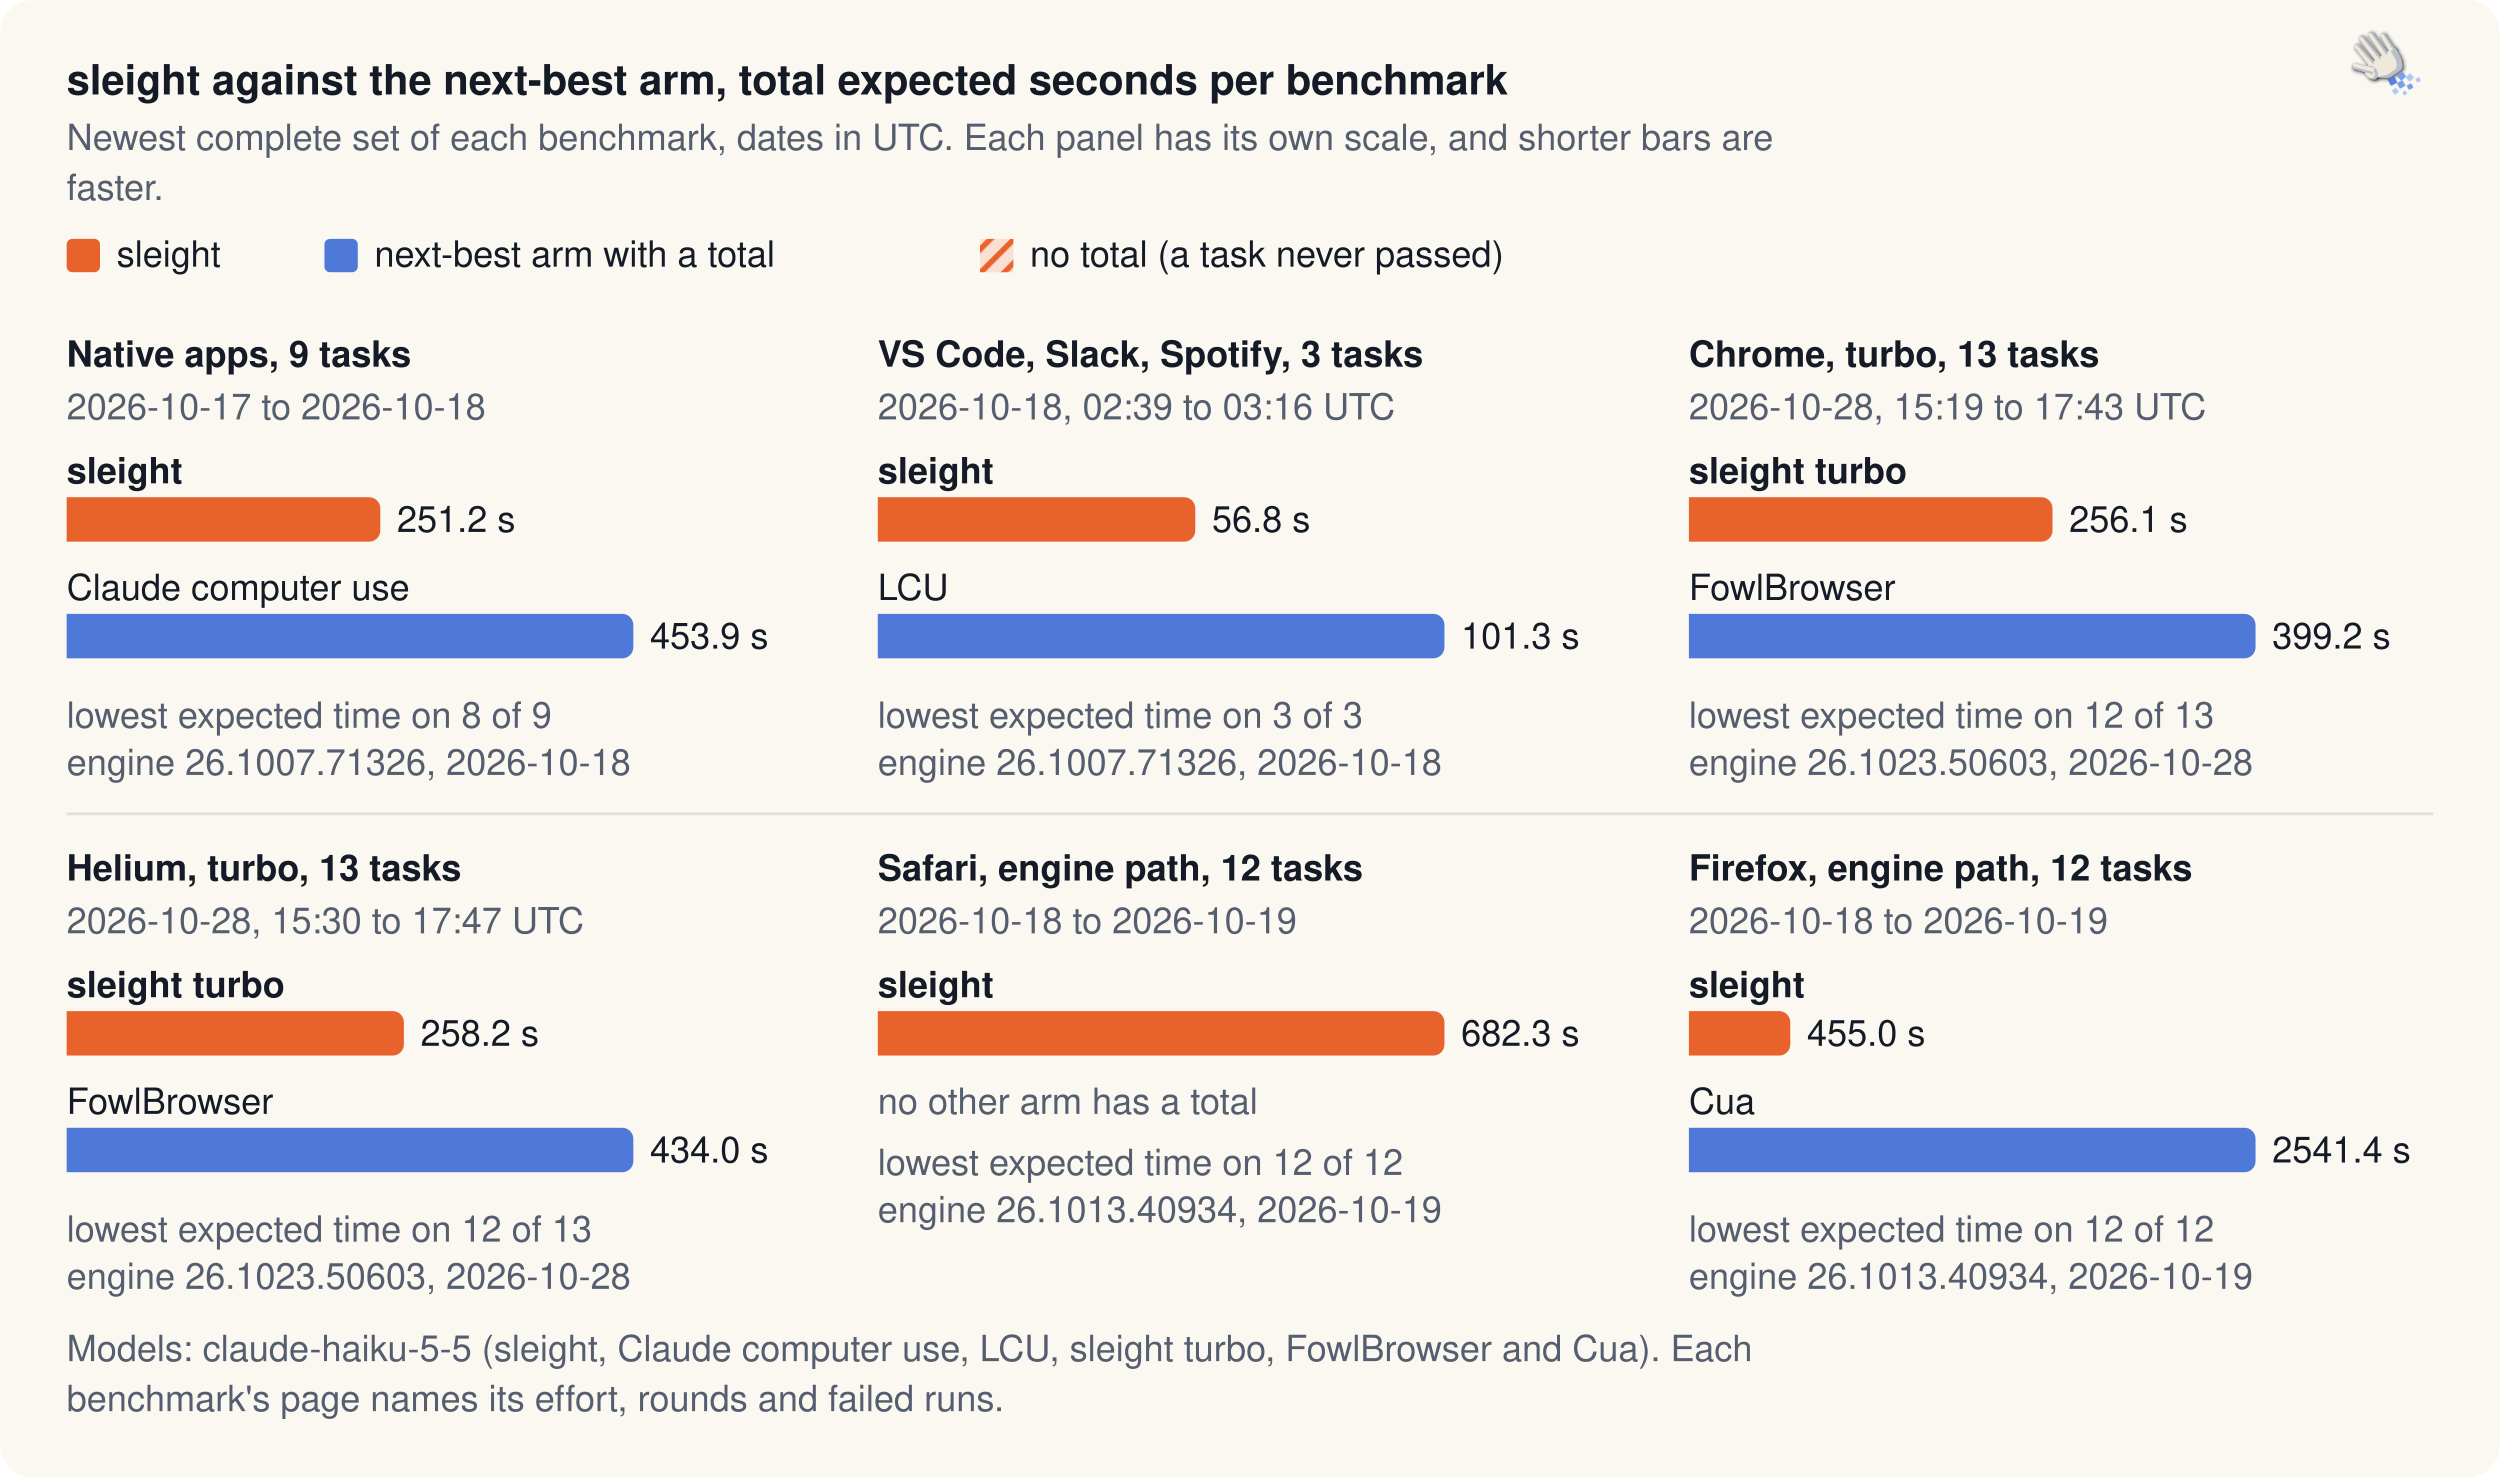
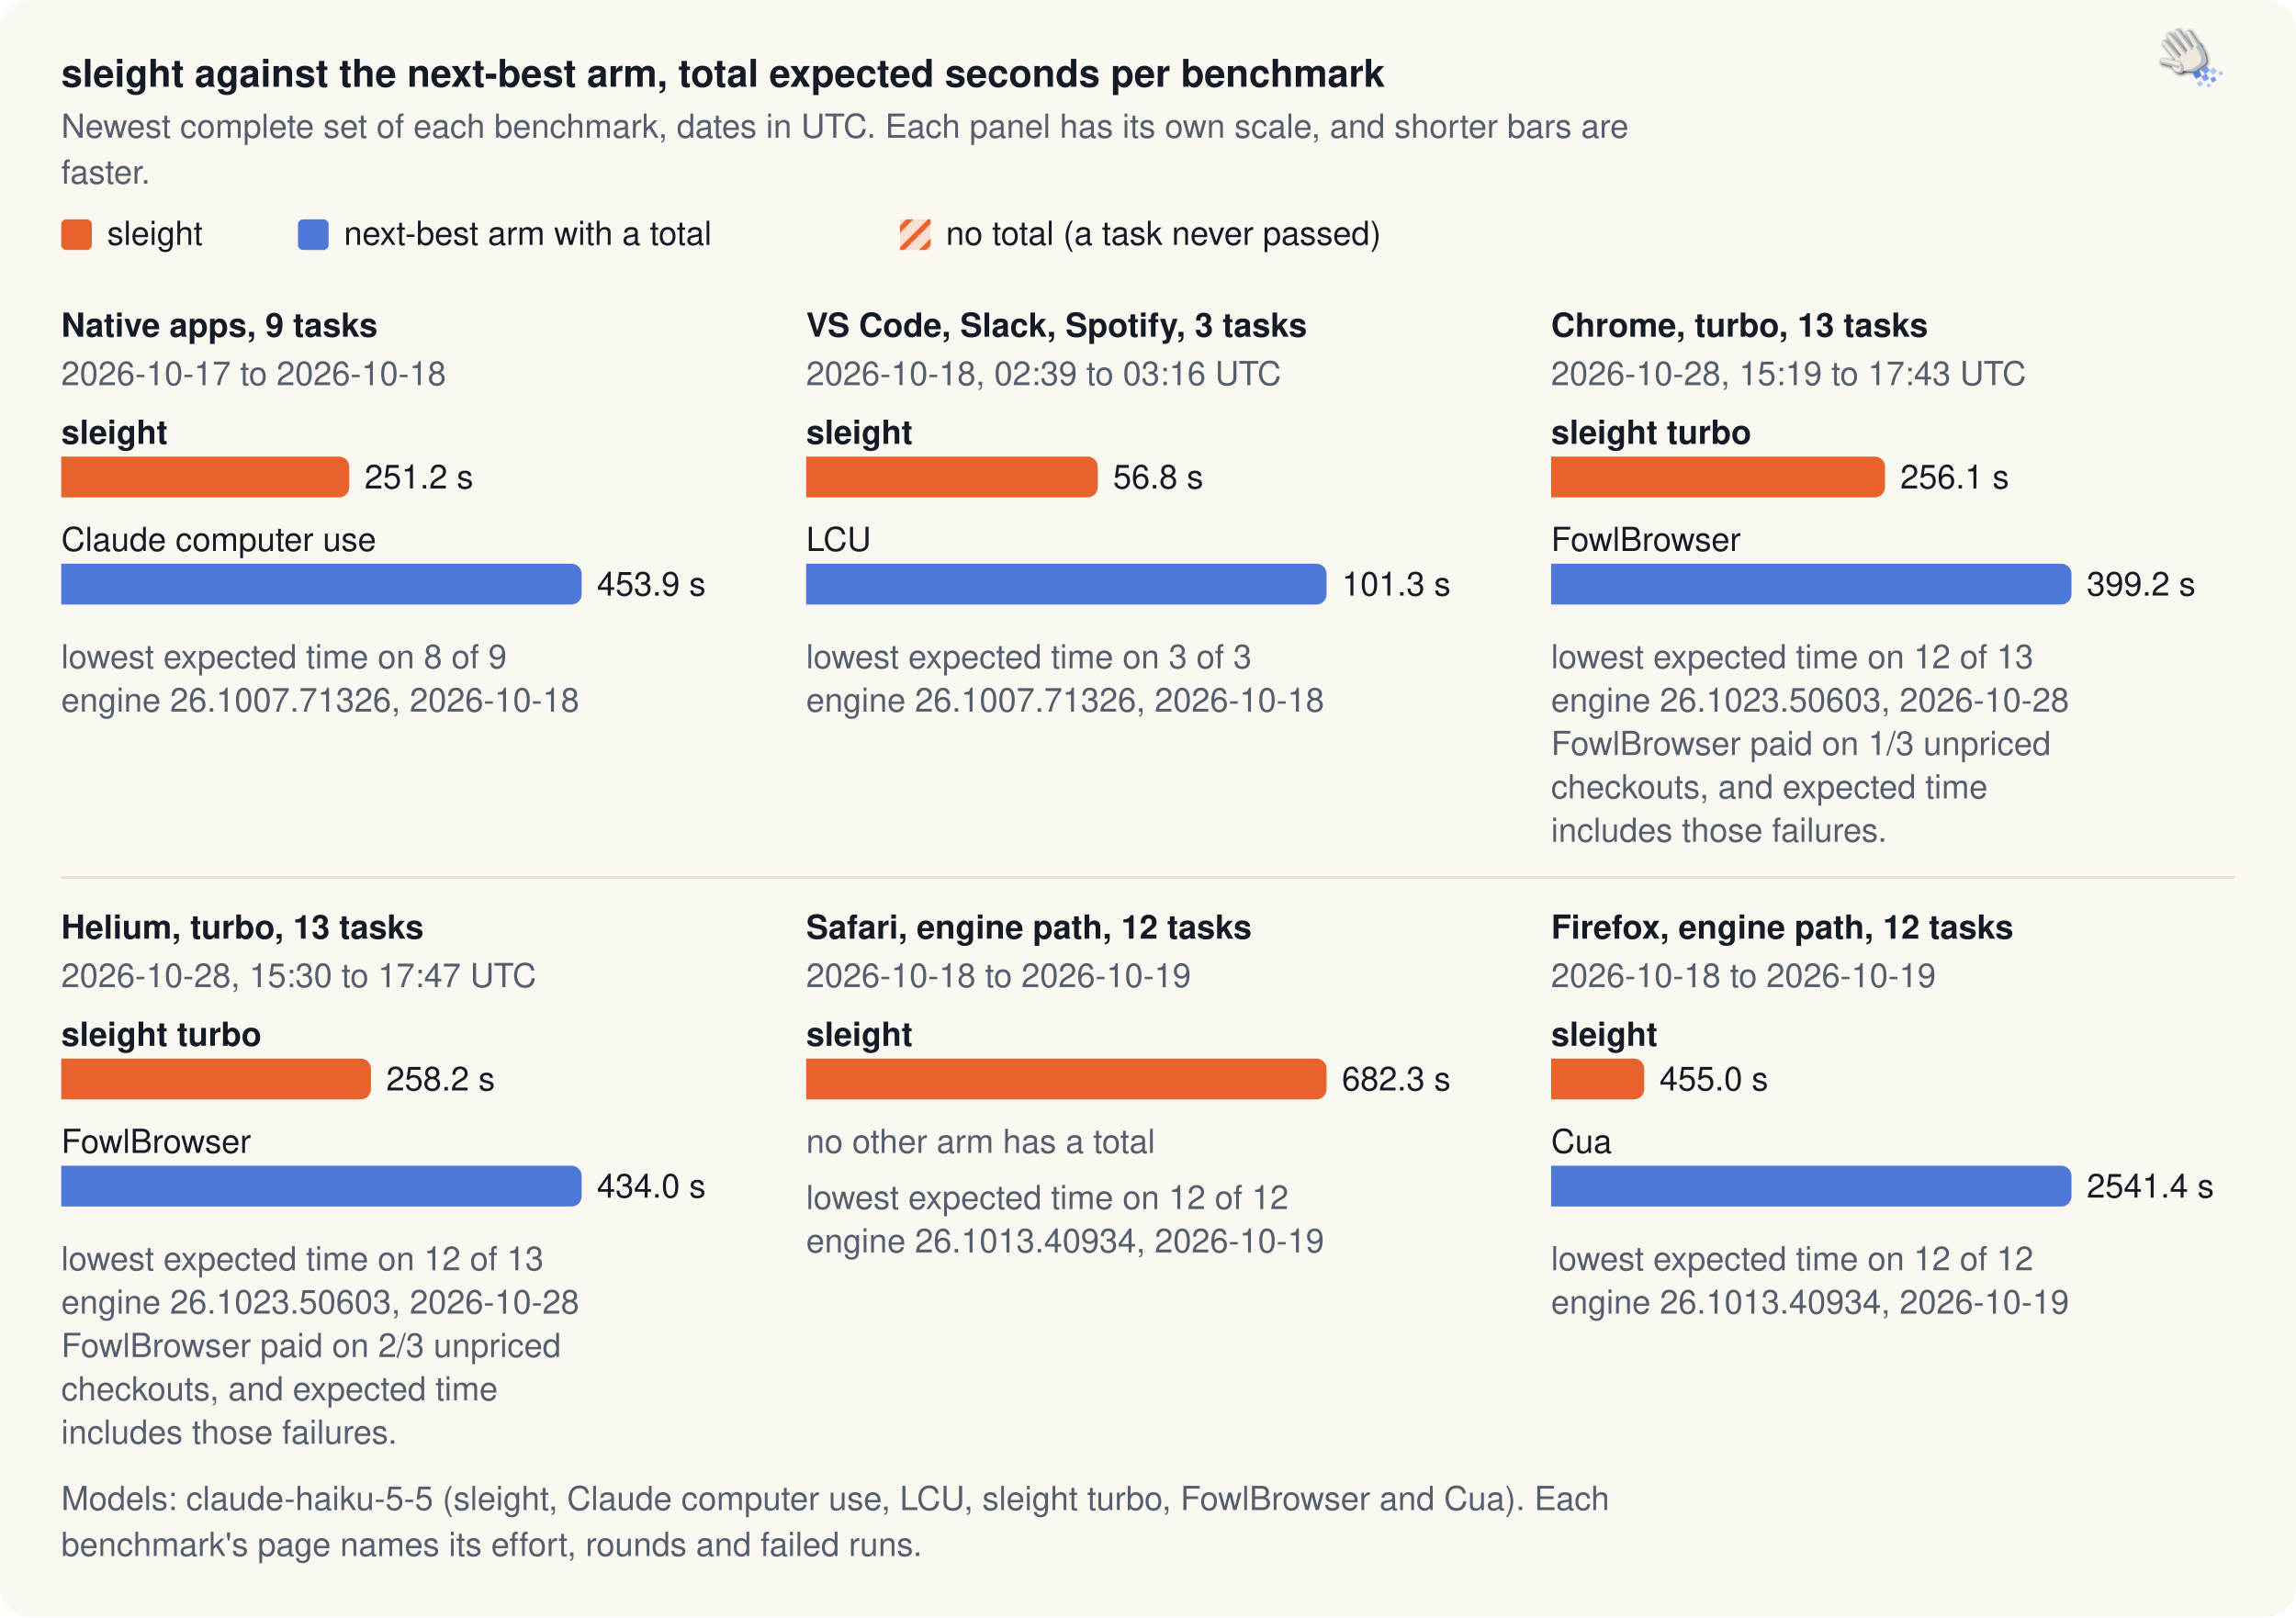
- <svg xmlns="http://www.w3.org/2000/svg" viewBox="0 0 900 532" width="900" height="532" role="img" aria-labelledby="title desc">
+ <svg xmlns="http://www.w3.org/2000/svg" viewBox="0 0 900 634" width="900" height="634" role="img" aria-labelledby="title desc">
  <style>
.bg{fill:#FBF8F1}
text{font-family:-apple-system,"Segoe UI",Helvetica,Arial,sans-serif;font-size:13px;fill:#141A26}
.t{font-size:15px;font-weight:600}
.b{font-weight:600}
.m{fill:#545E6E}
.g{stroke:#E4DED2;stroke-width:1;fill:none}
.me{fill:#E8622C}
.ot{fill:#4E79D9}
.sl{fill:#7A879A}
.hme{stroke:#E8622C}
.hot{stroke:#4E79D9}
.hsl{stroke:#7A879A}
</style>
  <defs>
    <pattern id="h-me" width="6" height="6" patternUnits="userSpaceOnUse" patternTransform="rotate(45)">
      <line class="hme" x1="1" y1="0" x2="1" y2="6" stroke-width="2" />
    </pattern>
    <pattern id="h-ot" width="6" height="6" patternUnits="userSpaceOnUse" patternTransform="rotate(45)">
      <line class="hot" x1="1" y1="0" x2="1" y2="6" stroke-width="2" />
    </pattern>
    <pattern id="h-sl" width="6" height="6" patternUnits="userSpaceOnUse" patternTransform="rotate(45)">
      <line class="hsl" x1="1" y1="0" x2="1" y2="6" stroke-width="2" />
    </pattern>
  </defs>
-   <rect class="bg" width="900" height="532" rx="12" />
+   <rect class="bg" width="900" height="634" rx="12" />
  <text x="24" y="34" class="t">sleight against the next-best arm, total expected seconds per benchmark</text>
  <text x="24" y="54" class="m">Newest complete set of each benchmark, dates in UTC. Each panel has its own scale, and shorter bars are</text>
  <text x="24" y="72" class="m">faster.</text>
  <g transform="translate(840 8) scale(0.8)">
    <g transform="translate(0.6 0.6)">
      <g transform="translate(10 10) rotate(-35)">
        <g fill="#141A26" stroke="#141A26" fill-opacity="0.08" stroke-opacity="0.08" stroke-width="3" stroke-linejoin="round">
          <path d="M-2 12.39 Q-2.2 10.8 -0.6 10.8 L12.4 10.8 Q14 10.8 13.82 12.39 L13.48 15.41 Q13.3 17 12.56 18.42 L11.94 19.58 Q11.2 21 9.6 21 L5.2 21 Q3.6 21 2.35 20 L-0.15 18 Q-1.4 17 -1.6 15.41 Z" />
          <path d="M-3.8 14.6 A2.5 3.3 0 1 0 1.2 14.6 A2.5 3.3 0 1 0 -3.8 14.6 Z" />
          <path d="M0.83 13.52 L-5.04 7.13 A1.25 1.25 0 0 0 -6.93 8.76 L-1.43 15.48 Z" />
          <path d="M2.44 11.48 L1.3 1.09 A1.2 1.2 0 0 0 -1.09 1.3 L-0.44 11.72 Z" />
          <path d="M6.15 11.51 L5.17 -0.67 A1.2 1.2 0 0 0 2.77 -0.53 L3.25 11.69 Z" />
          <path d="M9.85 11.59 L9.51 0.29 A1.2 1.2 0 0 0 7.11 0.31 L6.95 11.61 Z" />
          <path d="M13.5 11.68 L13.68 3.81 A1.15 1.15 0 0 0 11.39 3.68 L10.7 11.52 Z" />
        </g>
        <g fill="#141A26" stroke="#141A26" fill-opacity="0.12" stroke-opacity="0.12" stroke-width="1.8" stroke-linejoin="round">
          <path d="M-2 12.39 Q-2.2 10.8 -0.6 10.8 L12.4 10.8 Q14 10.8 13.82 12.39 L13.48 15.41 Q13.3 17 12.56 18.42 L11.94 19.58 Q11.2 21 9.6 21 L5.2 21 Q3.6 21 2.35 20 L-0.15 18 Q-1.4 17 -1.6 15.41 Z" />
          <path d="M-3.8 14.6 A2.5 3.3 0 1 0 1.2 14.6 A2.5 3.3 0 1 0 -3.8 14.6 Z" />
          <path d="M0.83 13.52 L-5.04 7.13 A1.25 1.25 0 0 0 -6.93 8.76 L-1.43 15.48 Z" />
          <path d="M2.44 11.48 L1.3 1.09 A1.2 1.2 0 0 0 -1.09 1.3 L-0.44 11.72 Z" />
          <path d="M6.15 11.51 L5.17 -0.67 A1.2 1.2 0 0 0 2.77 -0.53 L3.25 11.69 Z" />
          <path d="M9.85 11.59 L9.51 0.29 A1.2 1.2 0 0 0 7.11 0.31 L6.95 11.61 Z" />
          <path d="M13.5 11.68 L13.68 3.81 A1.15 1.15 0 0 0 11.39 3.68 L10.7 11.52 Z" />
        </g>
        <g fill="#141A26" stroke="#141A26" fill-opacity="0.2" stroke-opacity="0.2" stroke-width="0.8" stroke-linejoin="round">
          <path d="M-2 12.39 Q-2.2 10.8 -0.6 10.8 L12.4 10.8 Q14 10.8 13.82 12.39 L13.48 15.41 Q13.3 17 12.56 18.42 L11.94 19.58 Q11.2 21 9.6 21 L5.2 21 Q3.6 21 2.35 20 L-0.15 18 Q-1.4 17 -1.6 15.41 Z" />
          <path d="M-3.8 14.6 A2.5 3.3 0 1 0 1.2 14.6 A2.5 3.3 0 1 0 -3.8 14.6 Z" />
          <path d="M0.83 13.52 L-5.04 7.13 A1.25 1.25 0 0 0 -6.93 8.76 L-1.43 15.48 Z" />
          <path d="M2.44 11.48 L1.3 1.09 A1.2 1.2 0 0 0 -1.09 1.3 L-0.44 11.72 Z" />
          <path d="M6.15 11.51 L5.17 -0.67 A1.2 1.2 0 0 0 2.77 -0.53 L3.25 11.69 Z" />
          <path d="M9.85 11.59 L9.51 0.29 A1.2 1.2 0 0 0 7.11 0.31 L6.95 11.61 Z" />
          <path d="M13.5 11.68 L13.68 3.81 A1.15 1.15 0 0 0 11.39 3.68 L10.7 11.52 Z" />
        </g>
      </g>
    </g>
    <g transform="translate(10 10) rotate(-35)">
      <rect x="-1.95" y="-1.95" width="3.9" height="3.9" rx="0.62" fill="#4E79D9" fill-opacity="0.2" transform="translate(4.2 23) rotate(8)" />
      <rect x="-1.6" y="-1.6" width="3.2" height="3.2" rx="0.51" fill="#4E79D9" fill-opacity="0.92" transform="translate(4.2 23) rotate(8)" />
      <rect x="-1.83" y="-1.83" width="3.66" height="3.66" rx="0.59" fill="#7299EA" fill-opacity="0.2" transform="translate(8.8 23.5) rotate(-6)" />
      <rect x="-1.5" y="-1.5" width="3" height="3" rx="0.48" fill="#7299EA" fill-opacity="0.92" transform="translate(8.8 23.5) rotate(-6)" />
      <rect x="-1.71" y="-1.71" width="3.42" height="3.42" rx="0.55" fill="#7299EA" fill-opacity="0.2" transform="translate(6.5 26.5) rotate(4)" />
      <rect x="-1.4" y="-1.4" width="2.8" height="2.8" rx="0.45" fill="#7299EA" fill-opacity="0.92" transform="translate(6.5 26.5) rotate(4)" />
      <rect x="-1.59" y="-1.59" width="3.17" height="3.17" rx="0.51" fill="#A9C4F5" fill-opacity="0.2" transform="translate(11.5 26.2) rotate(-11)" />
      <rect x="-1.3" y="-1.3" width="2.6" height="2.6" rx="0.42" fill="#A9C4F5" fill-opacity="0.92" transform="translate(11.5 26.2) rotate(-11)" />
      <rect x="-1.34" y="-1.34" width="2.68" height="2.68" rx="0.43" fill="#A9C4F5" fill-opacity="0.2" transform="translate(2.6 27.5) rotate(-4)" />
      <rect x="-1.1" y="-1.1" width="2.2" height="2.2" rx="0.35" fill="#A9C4F5" fill-opacity="0.92" transform="translate(2.6 27.5) rotate(-4)" />
      <rect x="-1.34" y="-1.34" width="2.68" height="2.68" rx="0.43" fill="#7299EA" fill-opacity="0.2" transform="translate(9.2 29.6) rotate(7)" />
      <rect x="-1.1" y="-1.1" width="2.2" height="2.2" rx="0.35" fill="#7299EA" fill-opacity="0.92" transform="translate(9.2 29.6) rotate(7)" />
      <rect x="-1.1" y="-1.1" width="2.2" height="2.2" rx="0.35" fill="#A9C4F5" fill-opacity="0.2" transform="translate(13.9 29.2) rotate(3)" />
      <rect x="-0.9" y="-0.9" width="1.8" height="1.8" rx="0.29" fill="#A9C4F5" fill-opacity="0.92" transform="translate(13.9 29.2) rotate(3)" />
      <rect x="-0.98" y="-0.98" width="1.95" height="1.95" rx="0.31" fill="#A9C4F5" fill-opacity="0.2" transform="translate(5.6 30.6) rotate(-8)" />
      <rect x="-0.8" y="-0.8" width="1.6" height="1.6" rx="0.26" fill="#A9C4F5" fill-opacity="0.92" transform="translate(5.6 30.6) rotate(-8)" />
    </g>
    <g transform="translate(10 10) rotate(-35)">
      <path d="M-2 12.39 Q-2.2 10.8 -0.6 10.8 L12.4 10.8 Q14 10.8 13.82 12.39 L13.48 15.41 Q13.3 17 12.56 18.42 L11.94 19.58 Q11.2 21 9.6 21 L5.2 21 Q3.6 21 2.35 20 L-0.15 18 Q-1.4 17 -1.6 15.41 Z" fill="#B9BFC9" />
      <path d="M-2.02 12.19 Q-2.2 10.8 -0.8 10.8 L10 10.8 Q11.4 10.8 11.24 12.19 L10.86 15.61 Q10.7 17 9.89 18.14 L9.81 18.26 Q9 19.4 7.6 19.4 L5 19.4 Q3.6 19.4 2.34 18.79 L-0.14 17.61 Q-1.4 17 -1.58 15.61 Z" fill="#EFE9DC" />
      <path d="M-3.8 14.6 A2.5 3.3 0 1 0 1.2 14.6 A2.5 3.3 0 1 0 -3.8 14.6 Z" fill="#B9BFC9" />
      <path d="M-4 14 A2 2.8 0 1 0 0 14 A2 2.8 0 1 0 -4 14 Z" fill="#EFE9DC" />
      <path d="M0.83 13.52 L-5.04 7.13 A1.25 1.25 0 0 0 -6.93 8.76 L-1.43 15.48 Z" fill="#B9BFC9" />
      <path d="M0.83 13.51 L-5.21 6.91 A0.78 0.78 0 0 0 -6.38 7.93 L-0.57 14.74 Z" fill="#EFE9DC" />
      <path d="M2.44 11.48 L1.3 1.09 A1.2 1.2 0 0 0 -1.09 1.3 L-0.44 11.72 Z" fill="#B9BFC9" />
      <path d="M1.35 11.58 L0.36 0.91 A0.74 0.74 0 0 0 -1.12 1.03 L-0.45 11.72 Z" fill="#EFE9DC" />
      <path d="M6.15 11.51 L5.17 -0.67 A1.2 1.2 0 0 0 2.77 -0.53 L3.25 11.69 Z" fill="#B9BFC9" />
      <path d="M5.05 11.59 L4.24 -0.88 A0.74 0.74 0 0 0 2.75 -0.8 L3.25 11.68 Z" fill="#EFE9DC" />
      <path d="M9.85 11.59 L9.51 0.29 A1.2 1.2 0 0 0 7.11 0.31 L6.95 11.61 Z" fill="#B9BFC9" />
      <path d="M8.75 11.6 L8.59 0.04 A0.74 0.74 0 0 0 7.1 0.04 L6.95 11.6 Z" fill="#EFE9DC" />
      <path d="M13.5 11.68 L13.68 3.81 A1.15 1.15 0 0 0 11.39 3.68 L10.7 11.52 Z" fill="#B9BFC9" />
      <path d="M12.43 11.63 L12.82 3.52 A0.71 0.71 0 0 0 11.39 3.42 L10.7 11.51 Z" fill="#EFE9DC" />
    </g>
  </g>
  <rect class="me" x="24" y="86" width="12" height="12" rx="2" />
  <text x="42" y="96">sleight</text>
  <rect class="ot" x="116.8" y="86" width="12" height="12" rx="2" />
  <text x="134.8" y="96">next-best arm with a total</text>
  <rect class="me" fill-opacity="0.16" x="352.8" y="86" width="12" height="12" />
  <rect fill="url(#h-me)" x="352.8" y="86" width="12" height="12" />
  <text x="370.8" y="96">no total (a task never passed)</text>
  <g transform="translate(24 118)">
    <text x="0" y="14" class="b">Native apps, 9 tasks</text>
    <text x="0" y="33" class="m">2026-10-17 to 2026-10-18</text>
    <text x="0" y="56" class="b">sleight</text>
    <path class="me" d="M0 61h108.9a4 4 0 0 1 4 4v8a4 4 0 0 1 -4 4h-108.9z" />
    <text x="118.9" y="73.5" data-family="native-claim" data-browser="" data-arm="sleight" data-kind="total">251.2 s</text>
    <text x="0" y="98">Claude computer use</text>
    <path class="ot" d="M0 103h200a4 4 0 0 1 4 4v8a4 4 0 0 1 -4 4h-200z" />
    <text x="210" y="115.5" data-family="native-claim" data-browser="" data-arm="claude-cu" data-kind="total">453.9 s</text>
    <text x="0" y="144" class="m">lowest expected time on 8 of 9</text>
    <text x="0" y="161" class="m">engine 26.1007.71326, 2026-10-18</text>
  </g>
  <g transform="translate(316 118)">
    <text x="0" y="14" class="b">VS Code, Slack, Spotify, 3 tasks</text>
    <text x="0" y="33" class="m">2026-10-18, 02:39 to 03:16 UTC</text>
    <text x="0" y="56" class="b">sleight</text>
    <path class="me" d="M0 61h110.3a4 4 0 0 1 4 4v8a4 4 0 0 1 -4 4h-110.3z" />
    <text x="120.3" y="73.5" data-family="app-claim" data-browser="" data-arm="sleight" data-kind="total">56.8 s</text>
    <text x="0" y="98">LCU</text>
    <path class="ot" d="M0 103h200a4 4 0 0 1 4 4v8a4 4 0 0 1 -4 4h-200z" />
    <text x="210" y="115.5" data-family="app-claim" data-browser="" data-arm="lcu" data-kind="total">101.3 s</text>
    <text x="0" y="144" class="m">lowest expected time on 3 of 3</text>
    <text x="0" y="161" class="m">engine 26.1007.71326, 2026-10-18</text>
  </g>
  <g transform="translate(608 118)">
    <text x="0" y="14" class="b">Chrome, turbo, 13 tasks</text>
    <text x="0" y="33" class="m">2026-10-28, 15:19 to 17:43 UTC</text>
    <text x="0" y="56" class="b">sleight turbo</text>
    <path class="me" d="M0 61h126.9a4 4 0 0 1 4 4v8a4 4 0 0 1 -4 4h-126.9z" />
    <text x="136.9" y="73.5" data-family="browser-turbo" data-browser="chrome" data-arm="sleight-turbo" data-kind="total">256.1 s</text>
    <text x="0" y="98">FowlBrowser</text>
    <path class="ot" d="M0 103h200a4 4 0 0 1 4 4v8a4 4 0 0 1 -4 4h-200z" />
    <text x="210" y="115.5" data-family="browser-turbo" data-browser="chrome" data-arm="fowlbrowser" data-kind="total">399.2 s</text>
    <text x="0" y="144" class="m">lowest expected time on 12 of 13</text>
    <text x="0" y="161" class="m">engine 26.1023.50603, 2026-10-28</text>
+     <text x="0" y="178" class="m">FowlBrowser paid on 1/3 unpriced</text>
+     <text x="0" y="195" class="m">checkouts, and expected time</text>
+     <text x="0" y="212" class="m">includes those failures.</text>
  </g>
-   <line class="g" x1="24" y1="293" x2="876" y2="293" />
-   <g transform="translate(24 303)">
+   <line class="g" x1="24" y1="344" x2="876" y2="344" />
+   <g transform="translate(24 354)">
    <text x="0" y="14" class="b">Helium, turbo, 13 tasks</text>
    <text x="0" y="33" class="m">2026-10-28, 15:30 to 17:47 UTC</text>
    <text x="0" y="56" class="b">sleight turbo</text>
    <path class="me" d="M0 61h117.4a4 4 0 0 1 4 4v8a4 4 0 0 1 -4 4h-117.4z" />
    <text x="127.4" y="73.5" data-family="browser-turbo" data-browser="helium" data-arm="sleight-turbo" data-kind="total">258.2 s</text>
    <text x="0" y="98">FowlBrowser</text>
    <path class="ot" d="M0 103h200a4 4 0 0 1 4 4v8a4 4 0 0 1 -4 4h-200z" />
    <text x="210" y="115.5" data-family="browser-turbo" data-browser="helium" data-arm="fowlbrowser" data-kind="total">434.0 s</text>
    <text x="0" y="144" class="m">lowest expected time on 12 of 13</text>
    <text x="0" y="161" class="m">engine 26.1023.50603, 2026-10-28</text>
+     <text x="0" y="178" class="m">FowlBrowser paid on 2/3 unpriced</text>
+     <text x="0" y="195" class="m">checkouts, and expected time</text>
+     <text x="0" y="212" class="m">includes those failures.</text>
  </g>
-   <g transform="translate(316 303)">
+   <g transform="translate(316 354)">
    <text x="0" y="14" class="b">Safari, engine path, 12 tasks</text>
    <text x="0" y="33" class="m">2026-10-18 to 2026-10-19</text>
    <text x="0" y="56" class="b">sleight</text>
    <path class="me" d="M0 61h200a4 4 0 0 1 4 4v8a4 4 0 0 1 -4 4h-200z" />
    <text x="210" y="73.5" data-family="browser-race" data-browser="safari" data-arm="sleight" data-kind="total">682.3 s</text>
    <text x="0" y="98" class="m">no other arm has a total</text>
    <text x="0" y="120" class="m">lowest expected time on 12 of 12</text>
    <text x="0" y="137" class="m">engine 26.1013.40934, 2026-10-19</text>
  </g>
-   <g transform="translate(608 303)">
+   <g transform="translate(608 354)">
    <text x="0" y="14" class="b">Firefox, engine path, 12 tasks</text>
    <text x="0" y="33" class="m">2026-10-18 to 2026-10-19</text>
    <text x="0" y="56" class="b">sleight</text>
    <path class="me" d="M0 61h32.5a4 4 0 0 1 4 4v8a4 4 0 0 1 -4 4h-32.5z" />
    <text x="42.5" y="73.5" data-family="browser-race" data-browser="firefox" data-arm="sleight" data-kind="total">455.0 s</text>
    <text x="0" y="98">Cua</text>
    <path class="ot" d="M0 103h200a4 4 0 0 1 4 4v8a4 4 0 0 1 -4 4h-200z" />
    <text x="210" y="115.5" data-family="browser-race" data-browser="firefox" data-arm="cua" data-kind="total">2541.4 s</text>
    <text x="0" y="144" class="m">lowest expected time on 12 of 12</text>
    <text x="0" y="161" class="m">engine 26.1013.40934, 2026-10-19</text>
  </g>
-   <text x="24" y="490" class="m">Models: claude-haiku-5-5 (sleight, Claude computer use, LCU, sleight turbo, FowlBrowser and Cua). Each</text>
-   <text x="24" y="508" class="m">benchmark's page names its effort, rounds and failed runs.</text>
+   <text x="24" y="592" class="m">Models: claude-haiku-5-5 (sleight, Claude computer use, LCU, sleight turbo, FowlBrowser and Cua). Each</text>
+   <text x="24" y="610" class="m">benchmark's page names its effort, rounds and failed runs.</text>
</svg>
